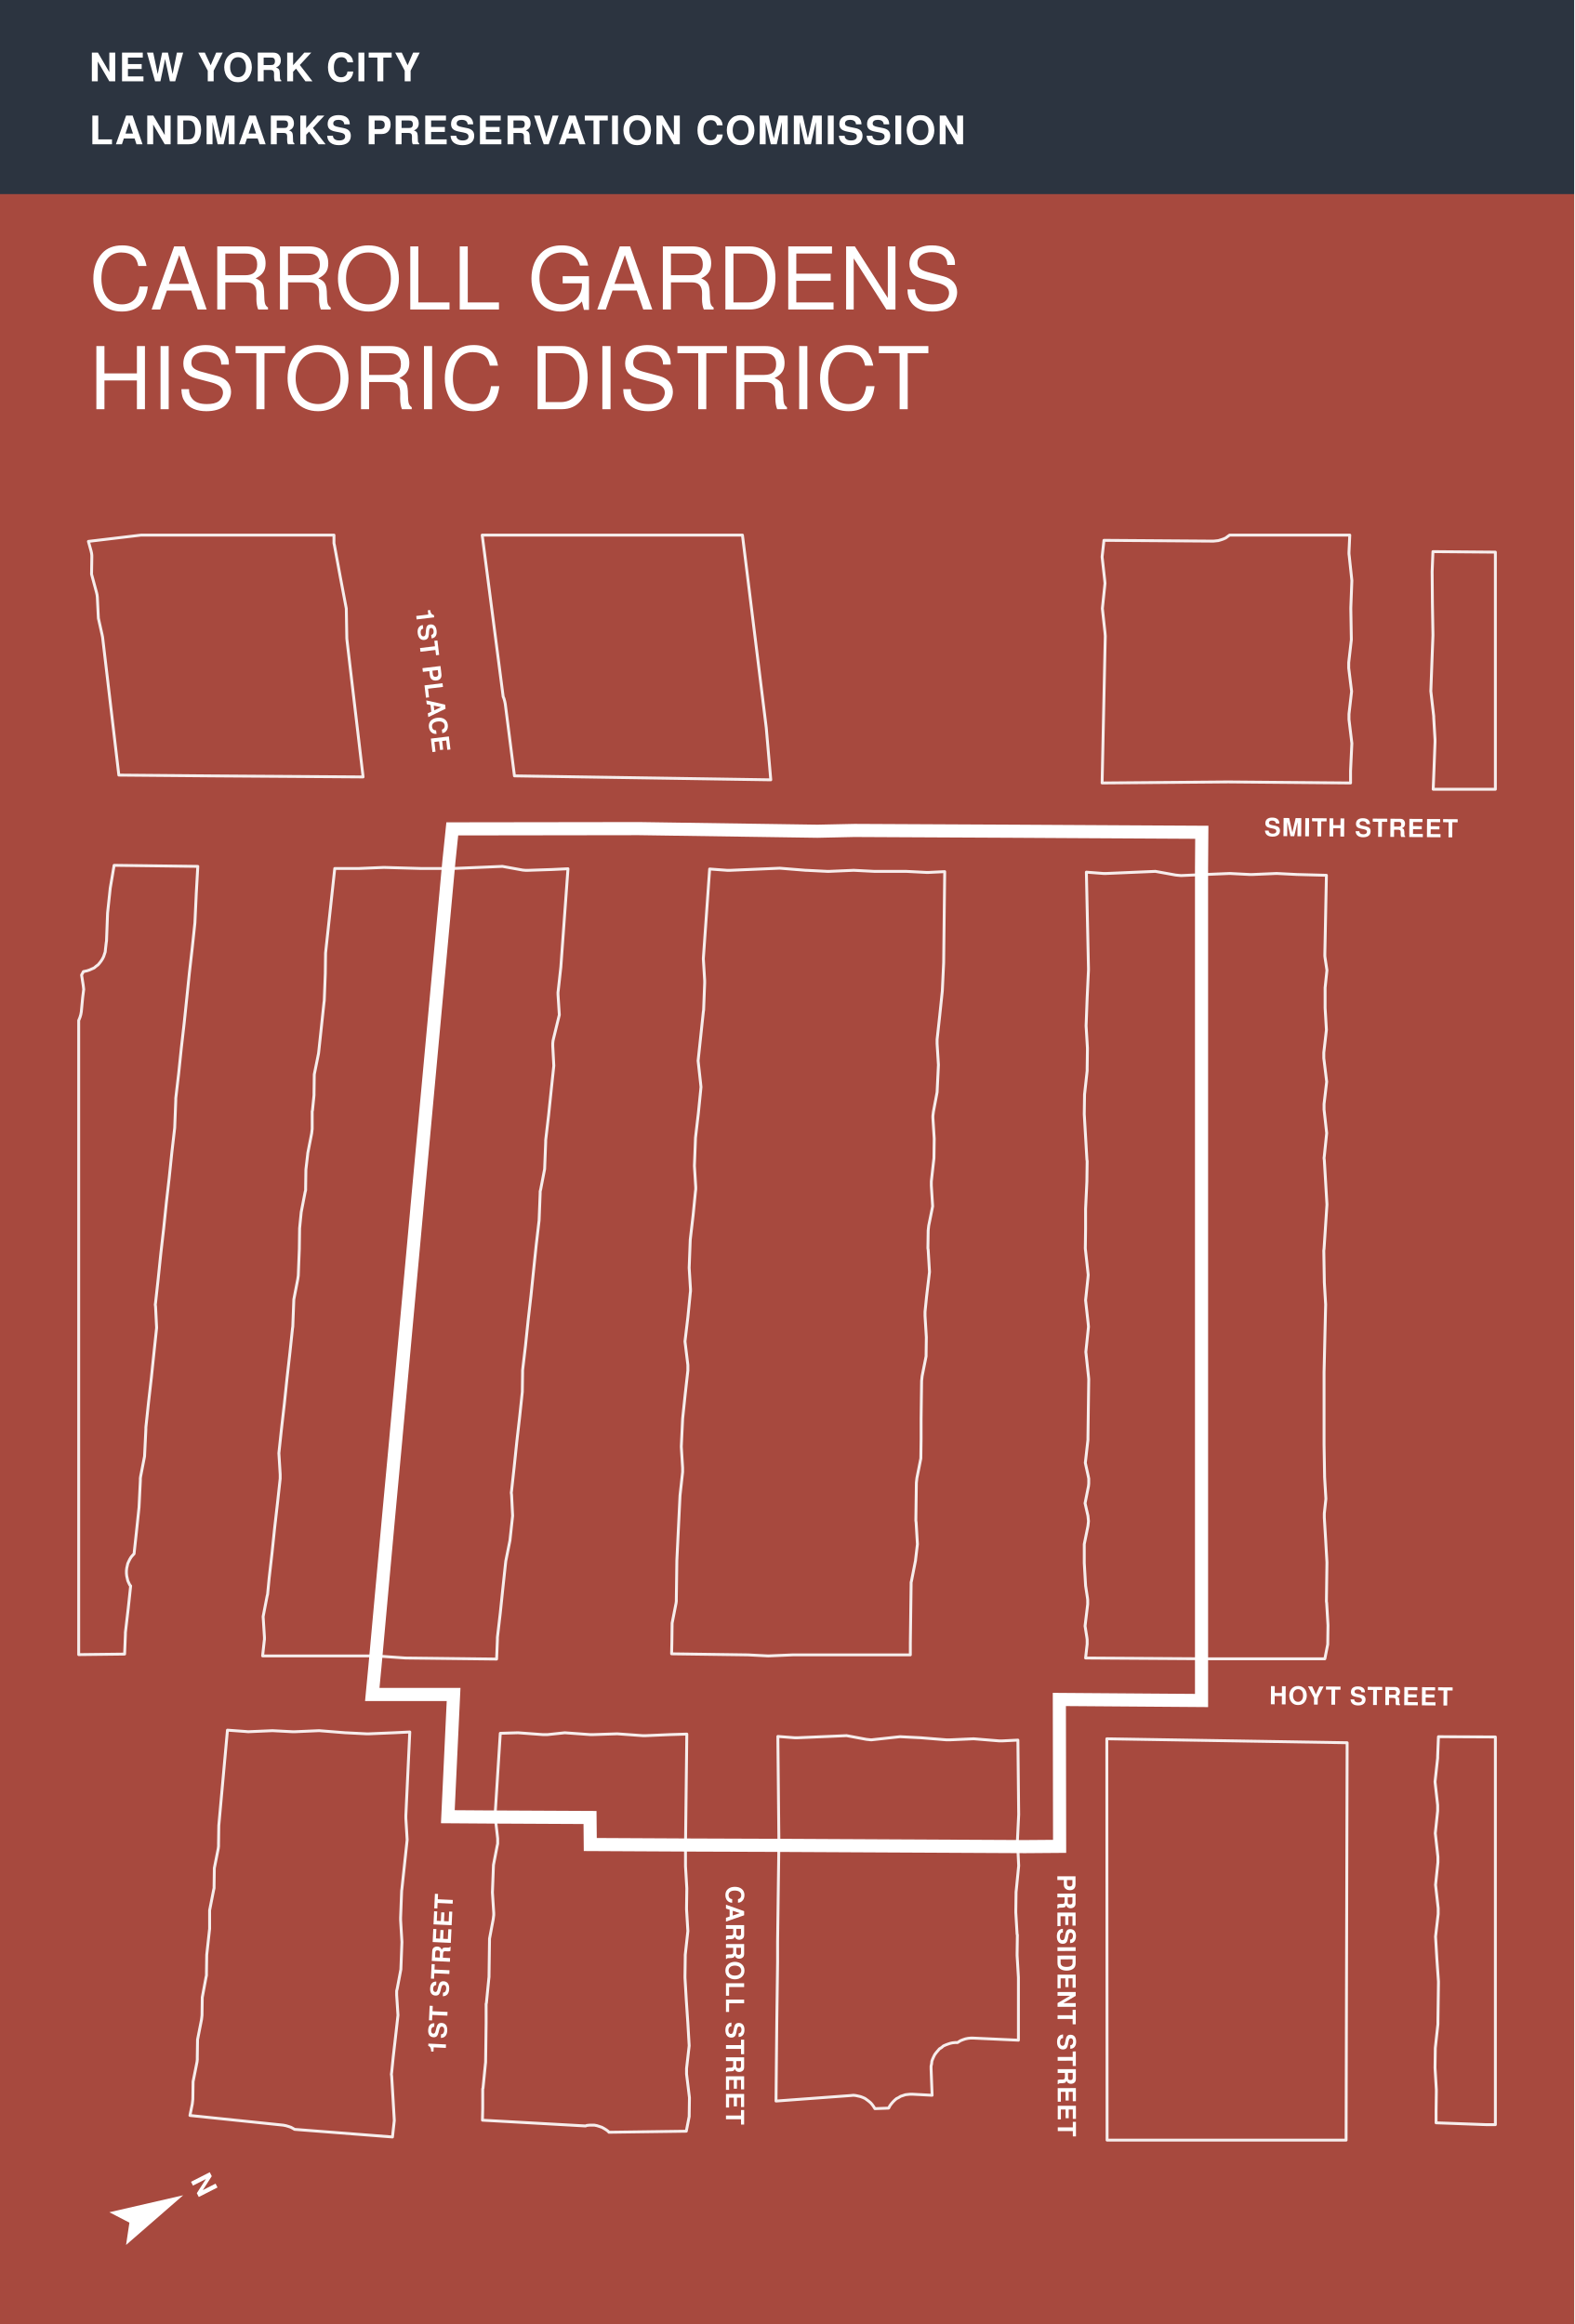
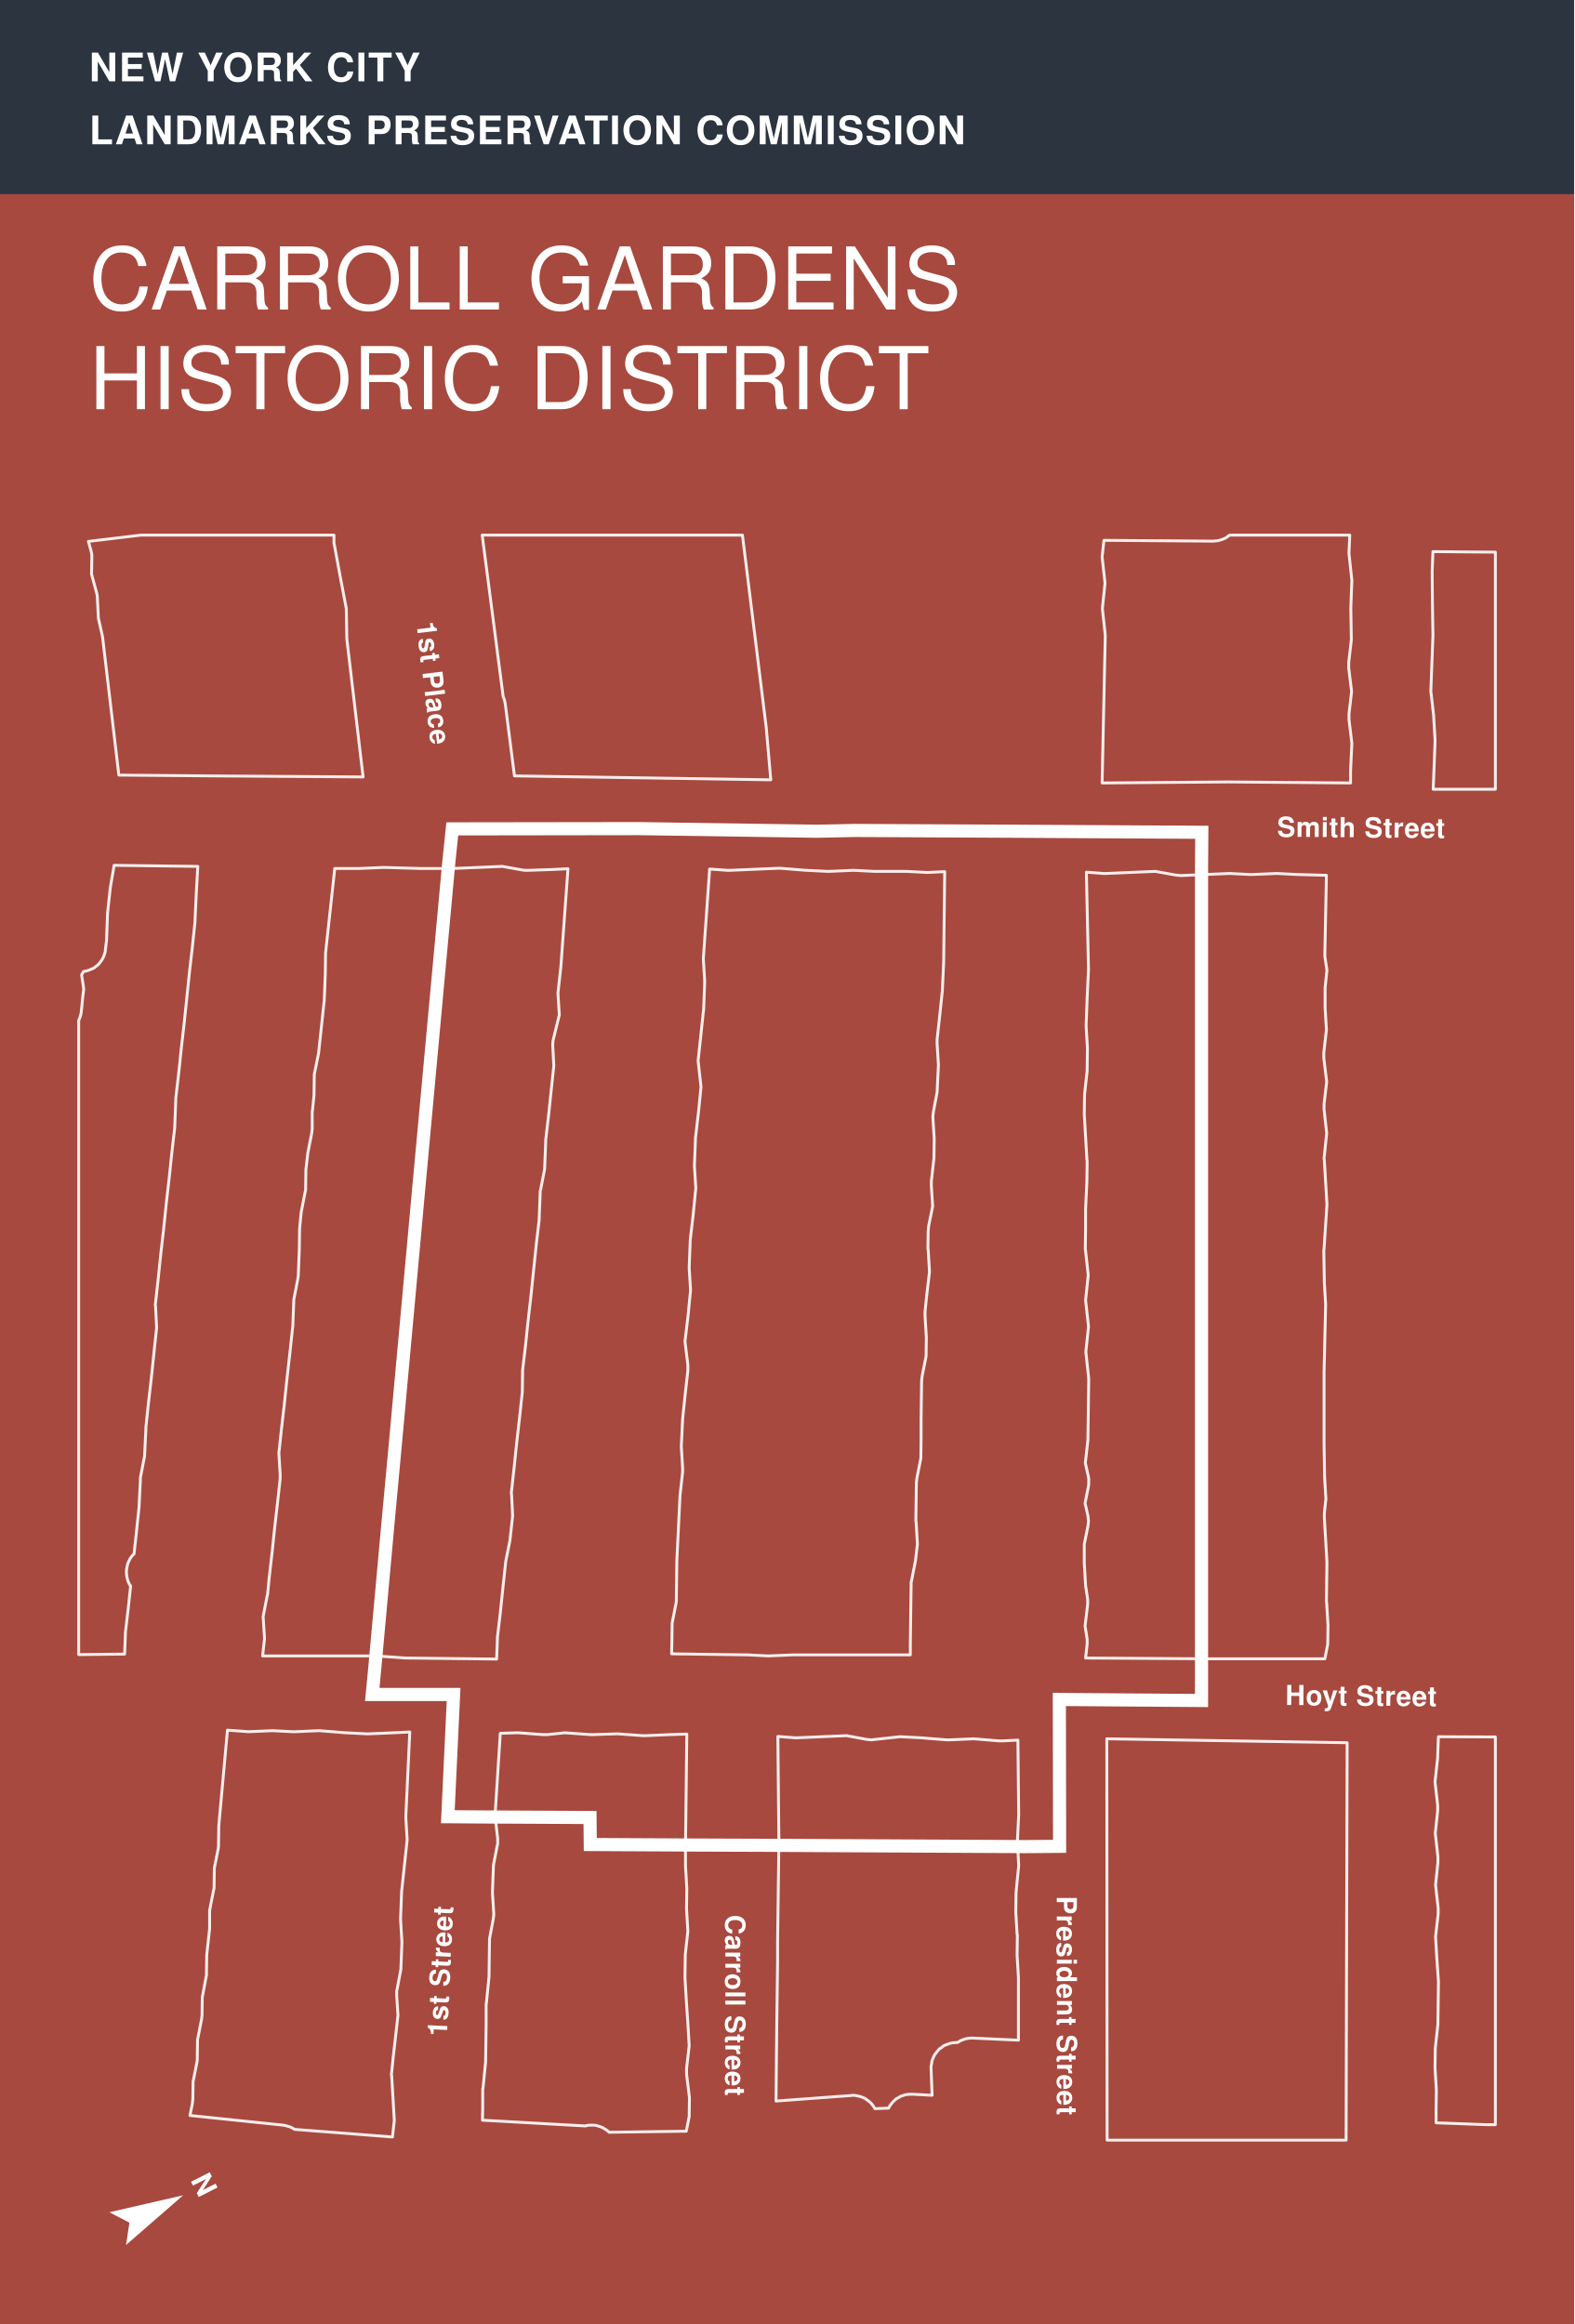
<svg xmlns="http://www.w3.org/2000/svg" viewBox="0 0 600 886" role="img" aria-label="Carroll Gardens Historic District map, drawn like the Landmarks Preservation Commission street sign">
-   <style>text{font-family:"DM Sans",Helvetica,Arial,sans-serif;fill:#fff}.s{font-size:15px;font-weight:700;letter-spacing:.5px}.t{font-size:33px;font-weight:500;letter-spacing:.5px}.l text{font-size:9.5px;font-weight:700;letter-spacing:.4px;paint-order:stroke;stroke:#a7493e;stroke-width:3.5px;stroke-linejoin:round}</style>
+   <style>text{font-family:"ClearviewHwy","Clearview","DM Sans",Helvetica,Arial,sans-serif;fill:#fff}.s{font-size:15px;font-weight:700;letter-spacing:.5px}.t{font-size:33px;font-weight:500;letter-spacing:.5px}.l text{font-size:10.5px;font-weight:700;letter-spacing:.2px;paint-order:stroke;stroke:#a7493e;stroke-width:3.5px;stroke-linejoin:round}</style>
  <rect width="600" height="886" fill="#a7493e" />
  <rect width="600" height="74" fill="#2c3440" />
  <text x="34" y="31" class="s">NEW YORK CITY</text>
  <text x="34" y="55" class="s">LANDMARKS PRESERVATION COMMISSION</text>
  <text x="34" y="118" class="t">CARROLL GARDENS</text>
  <text x="34" y="156" class="t">HISTORIC DISTRICT</text>
  <path d="M546.2,242.3 L546.2,241.8 L546.0,229.9 L545.9,218.0 L545.9,217.9 L546.2,210.3 L570.0,210.5 L570.0,300.9 L546.3,300.9 L546.6,293.4 L547.0,282.9 L547.0,282.0 L546.5,273.6 L546.5,273.1 L545.4,263.5 L546.2,242.3ZM548.0,670.2 L548.0,669.6 L548.3,662.1 L570.0,662.2 L570.0,810.0 L566.4,810.0 L566.4,810.0 L547.4,809.3 L547.4,804.8 L547.5,797.4 L547.5,796.7 L547.0,788.3 L547.0,788.2 L547.1,781.0 L547.1,780.8 L548.1,771.7 L548.1,770.8 L548.2,763.5 L548.3,756.1 L548.3,755.4 L547.7,746.8 L547.2,738.3 L548.2,729.7 L548.2,728.6 L548.2,727.5 L547.2,718.6 L548.1,710.0 L548.1,709.0 L548.1,707.9 L547.1,698.9 L548.0,690.4 L548.0,689.3 L548.0,688.2 L547.0,679.3 L548.0,670.2ZM413.3,595.9 L413.3,595.8 L413.3,588.7 L414.7,581.8 L414.8,580.9 L414.9,579.9 L414.8,578.9 L414.7,577.9 L413.6,573.1 L414.9,566.6 L415.0,565.6 L415.0,564.7 L415.0,563.7 L414.8,562.7 L413.7,557.7 L414.7,548.9 L414.7,548.0 L414.8,540.7 L414.9,533.1 L415.0,525.8 L414.9,524.7 L413.9,515.4 L414.8,506.8 L414.9,505.8 L414.8,504.7 L413.8,495.7 L414.7,487.2 L414.8,486.1 L414.7,485.1 L413.7,476.0 L413.7,475.8 L413.8,468.5 L413.8,461.0 L413.8,460.9 L414.3,450.3 L414.3,450.0 L414.4,442.7 L414.3,442.0 L413.8,433.4 L413.3,424.8 L413.3,424.7 L413.4,417.5 L413.4,417.3 L414.4,408.2 L414.4,407.3 L414.5,400.2 L414.5,399.5 L414.0,391.2 L414.0,391.0 L414.4,380.4 L414.9,369.8 L414.9,369.2 L414.1,332.5 L420.6,333.0 L421.7,333.0 L431.0,332.6 L440.4,332.2 L448.1,333.6 L449.1,333.7 L450.2,333.8 L459.2,333.4 L468.7,333.0 L468.8,333.0 L476.5,333.4 L477.3,333.4 L486.5,333.0 L486.7,333.0 L494.5,333.4 L494.7,333.4 L505.6,333.7 L505.0,363.6 L505.0,364.5 L505.1,365.3 L505.8,369.9 L505.2,375.6 L505.1,376.5 L505.1,383.6 L505.1,384.3 L505.6,392.6 L504.6,401.3 L504.6,402.3 L504.6,403.4 L505.7,412.4 L504.7,420.9 L504.7,422.0 L504.7,423.0 L505.7,432.0 L504.8,440.7 L504.7,441.5 L504.8,442.3 L505.8,459.1 L505.8,459.3 L504.7,476.0 L504.6,476.8 L504.8,488.4 L504.8,488.8 L505.3,497.3 L505.3,497.4 L504.7,523.2 L504.7,523.5 L504.7,550.6 L504.7,550.7 L504.9,562.6 L504.9,563.0 L505.4,571.4 L504.8,577.0 L504.8,577.8 L504.8,578.6 L505.3,586.9 L505.8,595.6 L505.8,595.7 L505.7,603.1 L505.6,610.5 L505.7,611.2 L506.2,619.6 L506.2,619.7 L506.1,626.9 L505.0,632.4 L460.1,632.4 L413.8,632.1 L414.4,626.8 L414.4,626.0 L414.4,625.1 L414.3,624.3 L413.6,619.9 L414.6,611.6 L414.6,610.7 L414.6,609.9 L414.5,609.1 L413.8,604.5 L413.8,604.4 L413.3,595.9ZM256.0,630.5 L256.1,626.1 L256.2,618.8 L257.7,611.2 L257.8,610.4 L257.8,609.5 L257.9,602.5 L258.0,594.9 L258.0,594.9 L259.2,570.3 L259.2,570.2 L260.2,561.2 L260.2,560.4 L260.2,559.6 L259.7,551.6 L259.7,551.4 L260.2,541.0 L260.2,540.9 L261.2,531.4 L262.2,522.5 L262.2,521.4 L262.2,520.4 L261.1,511.4 L262.2,502.2 L263.1,493.1 L263.2,492.3 L263.2,491.5 L262.7,483.4 L262.7,483.3 L263.1,472.8 L263.1,472.7 L264.2,463.3 L265.1,454.2 L265.2,453.4 L265.2,452.6 L264.7,444.5 L264.7,444.4 L265.1,434.0 L265.1,433.8 L266.2,424.4 L267.1,415.5 L267.2,414.4 L267.1,413.4 L266.1,404.4 L267.1,395.1 L268.1,385.7 L268.2,385.1 L268.6,374.8 L268.6,373.8 L268.1,365.6 L268.1,365.4 L270.5,331.3 L277.2,331.8 L278.3,331.8 L287.7,331.4 L297.1,331.0 L297.3,331.0 L307.2,331.8 L307.5,331.8 L315.3,332.2 L316.1,332.2 L325.3,331.8 L325.5,331.8 L333.2,332.2 L333.7,332.2 L345.3,332.2 L345.4,332.2 L353.1,332.6 L354.0,332.6 L360.1,332.3 L359.7,367.0 L359.7,367.0 L359.2,377.6 L359.2,377.7 L358.2,387.2 L357.2,396.3 L357.2,397.1 L357.2,397.9 L357.7,405.9 L357.7,406.1 L357.2,416.4 L355.8,423.8 L355.7,424.6 L355.6,425.4 L355.6,426.2 L356.1,434.1 L356.1,434.2 L356.0,441.4 L356.0,441.5 L355.0,450.4 L355.0,451.2 L355.0,452.0 L355.5,459.9 L354.0,467.3 L353.9,468.2 L353.8,469.1 L353.7,475.9 L353.8,476.5 L354.3,484.9 L353.2,494.2 L352.6,500.1 L352.6,500.9 L352.6,501.7 L353.1,509.8 L353.1,509.9 L353.0,517.1 L351.5,524.6 L351.4,525.5 L351.3,526.4 L351.2,533.4 L351.1,541.0 L351.1,548.6 L351.0,556.0 L349.5,563.5 L349.4,564.4 L349.3,565.3 L349.2,572.3 L349.1,579.7 L349.2,580.4 L349.7,588.7 L349.0,594.6 L349.0,594.8 L347.5,602.4 L347.3,603.3 L347.3,604.1 L347.2,611.2 L347.1,618.8 L347.0,626.4 L347.0,630.9 L302.7,630.9 L302.3,630.9 L292.9,631.3 L292.8,631.3 L285.0,630.9 L284.7,630.9 L256.0,630.5ZM295.8,801.0 L295.8,801.0 L296.1,770.8 L296.2,763.2 L296.3,755.6 L296.4,748.0 L296.4,740.3 L296.5,732.7 L296.6,725.1 L296.8,709.9 L296.9,702.3 L296.9,702.1 L296.5,662.0 L302.9,662.5 L304.1,662.5 L313.4,662.1 L322.7,661.7 L330.2,663.1 L331.1,663.2 L332.1,663.3 L333.0,663.2 L343.1,662.1 L350.9,662.5 L350.9,662.5 L360.8,663.3 L362.0,663.3 L371.0,662.9 L371.2,662.9 L380.9,663.7 L382.0,663.7 L388.0,663.4 L388.3,691.7 L388.3,691.8 L387.8,702.1 L387.9,703.1 L388.3,711.3 L387.4,720.4 L387.3,721.3 L387.2,728.4 L387.2,729.1 L387.7,737.5 L387.8,737.6 L387.7,744.8 L387.7,745.5 L388.2,753.9 L388.2,754.0 L388.2,777.8 L371.0,777.0 L370.0,777.0 L369.0,777.1 L368.0,777.3 L367.1,777.6 L366.1,778.0 L365.3,778.5 L365.0,778.7 L364.1,778.7 L363.1,778.8 L362.2,779.0 L361.3,779.3 L360.5,779.6 L359.6,780.0 L358.9,780.6 L358.1,781.1 L357.5,781.8 L356.9,782.5 L356.3,783.3 L355.9,784.1 L355.5,785.0 L355.2,785.8 L355.1,786.8 L354.9,787.7 L354.9,788.6 L355.3,798.8 L347.8,798.4 L346.9,798.4 L345.9,798.5 L345.1,798.6 L344.2,798.9 L343.3,799.2 L342.5,799.7 L341.7,800.1 L341.0,800.7 L340.4,801.3 L339.8,802.0 L339.2,802.8 L338.8,803.6 L338.7,803.7 L333.5,803.9 L333.5,803.9 L333.0,803.1 L332.5,802.4 L331.9,801.7 L331.2,801.1 L330.4,800.5 L329.7,800.0 L328.8,799.6 L328.0,799.3 L327.1,799.1 L326.2,798.9 L325.3,798.8 L324.3,798.9 L295.8,801.0ZM100.1,631.3 L100.7,625.8 L100.8,625.0 L100.8,624.2 L100.3,616.3 L101.8,608.6 L102.0,607.8 L102.6,601.6 L103.7,592.0 L104.7,582.4 L105.8,572.8 L106.8,563.7 L106.8,562.9 L106.8,562.1 L106.3,554.0 L107.3,544.7 L108.4,535.1 L109.4,525.5 L110.5,515.8 L111.5,506.4 L111.6,505.8 L112.0,495.4 L113.5,487.7 L113.6,487.0 L113.7,486.3 L114.1,476.0 L114.1,475.7 L114.2,468.5 L114.2,468.3 L114.8,462.3 L114.8,462.2 L116.3,454.5 L116.5,453.7 L116.5,452.8 L116.6,446.0 L116.6,445.9 L117.3,439.9 L117.3,439.7 L118.8,432.1 L118.9,431.2 L119.0,430.4 L119.0,423.6 L119.1,423.4 L119.7,417.5 L119.7,416.6 L119.8,409.6 L121.4,401.7 L121.5,400.9 L122.5,391.6 L123.5,382.2 L123.6,381.5 L124.0,371.0 L124.0,370.7 L124.1,363.4 L124.1,363.3 L127.6,331.1 L136.5,331.1 L136.9,331.1 L146.3,330.7 L146.4,330.7 L160.3,331.1 L160.5,331.1 L172.2,331.1 L172.6,331.1 L182.2,330.7 L191.5,330.3 L199.2,331.7 L200.3,331.8 L201.3,331.8 L210.3,331.5 L216.5,331.2 L213.8,368.4 L213.8,368.5 L212.8,377.5 L212.7,378.3 L212.7,379.1 L213.2,386.9 L211.0,395.9 L210.8,396.8 L210.7,397.8 L210.7,398.8 L211.1,406.3 L210.1,415.7 L209.1,425.3 L208.0,434.7 L208.0,435.4 L207.6,445.7 L206.1,453.4 L205.9,454.2 L205.9,454.9 L205.5,465.1 L205.5,465.2 L204.4,474.6 L203.4,484.2 L202.4,493.9 L201.3,503.5 L200.3,513.1 L199.2,522.4 L199.2,523.3 L199.1,530.4 L199.1,530.6 L198.1,540.0 L197.0,549.6 L196.0,559.2 L195.0,568.3 L194.9,569.1 L195.0,569.9 L195.4,577.9 L194.4,587.1 L194.4,587.2 L192.8,595.1 L192.7,596.0 L191.7,605.3 L190.7,614.9 L189.6,624.3 L189.6,625.0 L189.3,632.5 L154.7,632.1 L154.6,632.1 L144.7,631.4 L143.9,631.3 L100.1,631.3ZM183.9,808.3 L184.0,803.7 L184.0,796.3 L184.1,796.2 L185.0,787.1 L185.1,786.2 L185.2,778.9 L185.3,771.2 L185.3,763.9 L185.4,763.7 L186.3,754.6 L186.4,753.7 L186.5,746.4 L186.6,739.1 L188.0,731.7 L188.1,730.9 L188.2,730.1 L188.2,729.3 L187.7,721.5 L187.7,721.4 L188.1,711.0 L189.5,703.8 L189.7,702.9 L189.7,701.9 L189.7,700.9 L188.7,692.2 L190.7,660.8 L197.3,660.6 L197.5,660.6 L206.9,661.3 L207.8,661.3 L208.7,661.3 L215.3,660.6 L225.0,661.3 L226.1,661.3 L235.2,661.0 L235.3,661.0 L245.0,661.7 L246.1,661.7 L255.5,661.3 L261.8,661.1 L261.3,703.4 L261.3,710.8 L261.3,711.5 L261.8,719.9 L261.8,720.0 L261.7,727.2 L261.7,727.9 L262.2,736.2 L261.2,745.3 L261.2,746.2 L261.1,753.3 L261.1,754.0 L261.6,762.5 L262.2,771.4 L262.7,779.9 L261.7,788.6 L261.7,789.6 L261.7,790.7 L262.8,799.7 L262.8,799.9 L262.7,806.9 L261.6,812.5 L232.1,812.9 L231.9,812.6 L231.1,812.0 L230.3,811.5 L229.4,811.0 L228.5,810.7 L227.6,810.4 L226.6,810.2 L225.6,810.2 L224.7,810.2 L223.7,810.3 L223.2,810.5 L183.9,808.3ZM53.8,204.0 L127.3,204.0 L127.3,206.3 L127.3,207.1 L127.5,208.0 L129.7,219.9 L132.0,232.0 L132.2,243.4 L132.3,244.4 L138.4,296.2 L80.3,295.8 L45.3,295.5 L39.1,242.9 L38.9,241.9 L37.5,235.7 L37.1,227.7 L37.0,226.8 L36.8,225.9 L34.9,218.9 L35.0,212.6 L35.0,211.7 L34.9,210.9 L34.7,210.0 L33.7,206.4 L53.8,204.0ZM30.1,388.8 L30.5,387.8 L30.8,386.8 L31.0,385.7 L31.5,380.4 L31.8,378.0 L31.9,377.2 L31.8,376.3 L31.7,375.5 L31.1,371.7 L31.8,370.4 L32.3,370.3 L33.2,370.1 L34.1,369.8 L35.0,369.4 L35.9,369.0 L36.6,368.4 L37.4,367.8 L38.0,367.1 L38.6,366.3 L39.1,365.5 L39.5,364.7 L39.8,363.8 L40.1,362.9 L40.2,361.9 L40.5,359.3 L40.6,358.7 L41.0,348.2 L41.0,348.1 L42.0,338.8 L42.0,338.7 L43.5,329.9 L75.4,330.3 L74.8,340.9 L74.8,341.0 L74.3,351.7 L74.3,351.8 L73.3,361.2 L72.2,370.8 L71.2,380.5 L70.2,390.1 L69.1,399.7 L68.1,409.3 L67.0,418.7 L67.0,419.4 L66.6,429.8 L66.6,429.9 L65.5,439.4 L64.5,449.0 L63.4,458.6 L62.4,468.3 L61.3,477.9 L60.3,487.5 L59.3,496.6 L59.2,497.4 L59.3,498.2 L59.7,506.2 L58.7,515.6 L57.7,525.2 L56.6,534.8 L55.6,544.2 L55.6,544.9 L55.1,555.2 L53.6,562.9 L53.5,563.6 L53.5,564.4 L53.0,574.5 L53.0,574.6 L52.0,584.1 L51.1,592.4 L50.6,592.9 L50.0,593.6 L49.5,594.4 L49.1,595.2 L48.7,596.1 L48.5,597.0 L48.3,597.9 L48.2,598.9 L48.2,599.8 L48.3,600.8 L48.5,601.7 L48.7,602.6 L49.1,603.5 L49.5,604.3 L49.8,604.6 L48.9,613.0 L47.8,622.4 L47.8,623.0 L47.5,630.6 L30.0,630.8 L30.0,389.0 L30.1,388.8ZM421.3,242.5 L421.2,241.2 L420.2,232.0 L421.1,223.4 L421.2,222.4 L421.1,221.3 L420.1,212.3 L420.8,206.0 L462.5,206.3 L463.5,206.2 L464.4,206.1 L465.4,205.8 L466.3,205.5 L467.2,205.1 L468.0,204.5 L468.7,204.0 L514.5,204.0 L514.2,210.5 L514.2,211.2 L514.3,212.0 L515.3,221.3 L514.9,231.7 L514.9,232.2 L515.1,243.7 L515.1,243.9 L514.1,252.6 L514.1,253.6 L514.1,254.7 L515.2,263.6 L514.2,272.2 L514.2,273.3 L514.2,274.3 L515.3,283.4 L514.8,293.9 L514.8,294.2 L514.8,298.5 L468.2,298.1 L468.1,298.1 L420.1,298.5 L421.3,242.5ZM513.5,664.4 L513.1,815.9 L422.0,815.9 L421.9,662.9 L513.5,664.4ZM292.1,277.6 L292.1,277.7 L293.8,297.3 L196.1,295.8 L192.6,268.4 L192.4,267.4 L192.1,266.3 L191.8,265.6 L183.8,204.0 L283.0,204.0 L292.1,277.6ZM72.4,806.5 L73.3,802.1 L73.4,801.2 L73.5,800.3 L73.6,793.6 L75.1,786.1 L75.2,785.2 L75.2,784.3 L75.3,777.6 L76.8,770.0 L76.9,769.2 L77.0,768.3 L77.1,761.5 L78.5,754.0 L78.7,753.1 L78.7,752.2 L78.8,745.4 L78.8,745.3 L79.8,736.2 L79.9,735.3 L79.9,728.3 L81.4,720.7 L81.6,719.8 L81.6,719.0 L81.7,712.2 L83.2,704.7 L83.3,703.8 L83.3,702.9 L83.4,696.1 L83.4,696.0 L86.7,659.6 L93.5,660.1 L94.6,660.2 L103.8,659.8 L103.9,659.8 L111.5,660.2 L112.4,660.2 L121.5,659.8 L121.7,659.8 L131.7,660.6 L131.9,660.6 L139.7,661.0 L140.6,661.0 L150.0,660.6 L156.2,660.3 L154.7,692.2 L154.7,693.2 L155.2,701.4 L153.2,720.1 L153.1,720.8 L152.7,731.1 L152.7,732.0 L153.2,740.3 L153.2,740.5 L152.8,750.8 L151.4,758.2 L151.2,759.0 L151.2,759.8 L151.2,760.6 L151.7,768.3 L151.0,774.5 L149.9,784.1 L149.3,790.0 L149.2,790.8 L149.3,791.6 L149.8,799.9 L150.3,808.4 L149.6,814.7 L112.3,811.8 L111.8,811.5 L110.9,811.0 L110.0,810.7 L109.0,810.4 L108.0,810.2 L72.4,806.5Z" fill="none" stroke="#fff" stroke-width="1.1" stroke-linejoin="round" opacity=".9" />
  <path d="M172.9,646.0 L141.9,646.0 L142.9,635.5 L148.1,578.4 L150.9,548.4 L150.9,548.3 L158.9,460.9 L158.9,460.8 L171.1,328.5 L172.4,316.0 L243.5,315.9 L311.6,316.9 L325.7,316.6 L386.7,316.9 L403.9,317.0 L458.1,317.3 L458.0,330.8 L458.0,636.1 L458.0,648.3 L403.8,647.9 L403.9,703.9 L390.7,704.0 L291.7,703.5 L263.7,703.4 L225.0,703.2 L224.9,692.9 L184.9,692.7 L170.7,692.6 L172.9,646.0Z" fill="none" stroke="#fff" stroke-width="5" stroke-linejoin="miter" />
  <g class="l">
-     <text x="163.8" y="259.6" transform="rotate(83.2 163.8 259.6)" text-anchor="middle" dominant-baseline="central">1ST PLACE</text>
-     <text x="169.1" y="752.5" transform="rotate(-87.3 169.1 752.5)" text-anchor="middle" dominant-baseline="central">1ST STREET</text>
-     <text x="278.9" y="764.5" transform="rotate(90.0 278.9 764.5)" text-anchor="middle" dominant-baseline="central">CARROLL STREET</text>
-     <text x="518.8" y="647.8" transform="rotate(0.4 518.8 647.8)" text-anchor="middle" dominant-baseline="central">HOYT STREET</text>
-     <text x="405.3" y="764.6" transform="rotate(89.9 405.3 764.6)" text-anchor="middle" dominant-baseline="central">PRESIDENT STREET</text>
-     <text x="518.8" y="316.8" transform="rotate(0.4 518.8 316.8)" text-anchor="middle" dominant-baseline="central">SMITH STREET</text>
+     <text x="163.9" y="260.5" transform="rotate(83.2 163.9 260.5)" text-anchor="middle" dominant-baseline="central">1st Place</text>
+     <text x="169.1" y="751.5" transform="rotate(-87.3 169.1 751.5)" text-anchor="middle" dominant-baseline="central">1st Street</text>
+     <text x="278.9" y="764.5" transform="rotate(90.0 278.9 764.5)" text-anchor="middle" dominant-baseline="central">Carroll Street</text>
+     <text x="518.8" y="647.8" transform="rotate(0.4 518.8 647.8)" text-anchor="middle" dominant-baseline="central">Hoyt Street</text>
+     <text x="405.3" y="764.6" transform="rotate(89.9 405.3 764.6)" text-anchor="middle" dominant-baseline="central">President Street</text>
+     <text x="518.8" y="316.8" transform="rotate(0.4 518.8 316.8)" text-anchor="middle" dominant-baseline="central">Smith Street</text>
  </g>
  <g transform="translate(52 846) rotate(63.0)">
    <path d="M0,-20 L7,8 L0,3 L-7,8 Z" fill="#fff" />
    <text x="0" y="-25" text-anchor="middle" font-size="11" font-weight="700">N</text>
  </g>
</svg>
